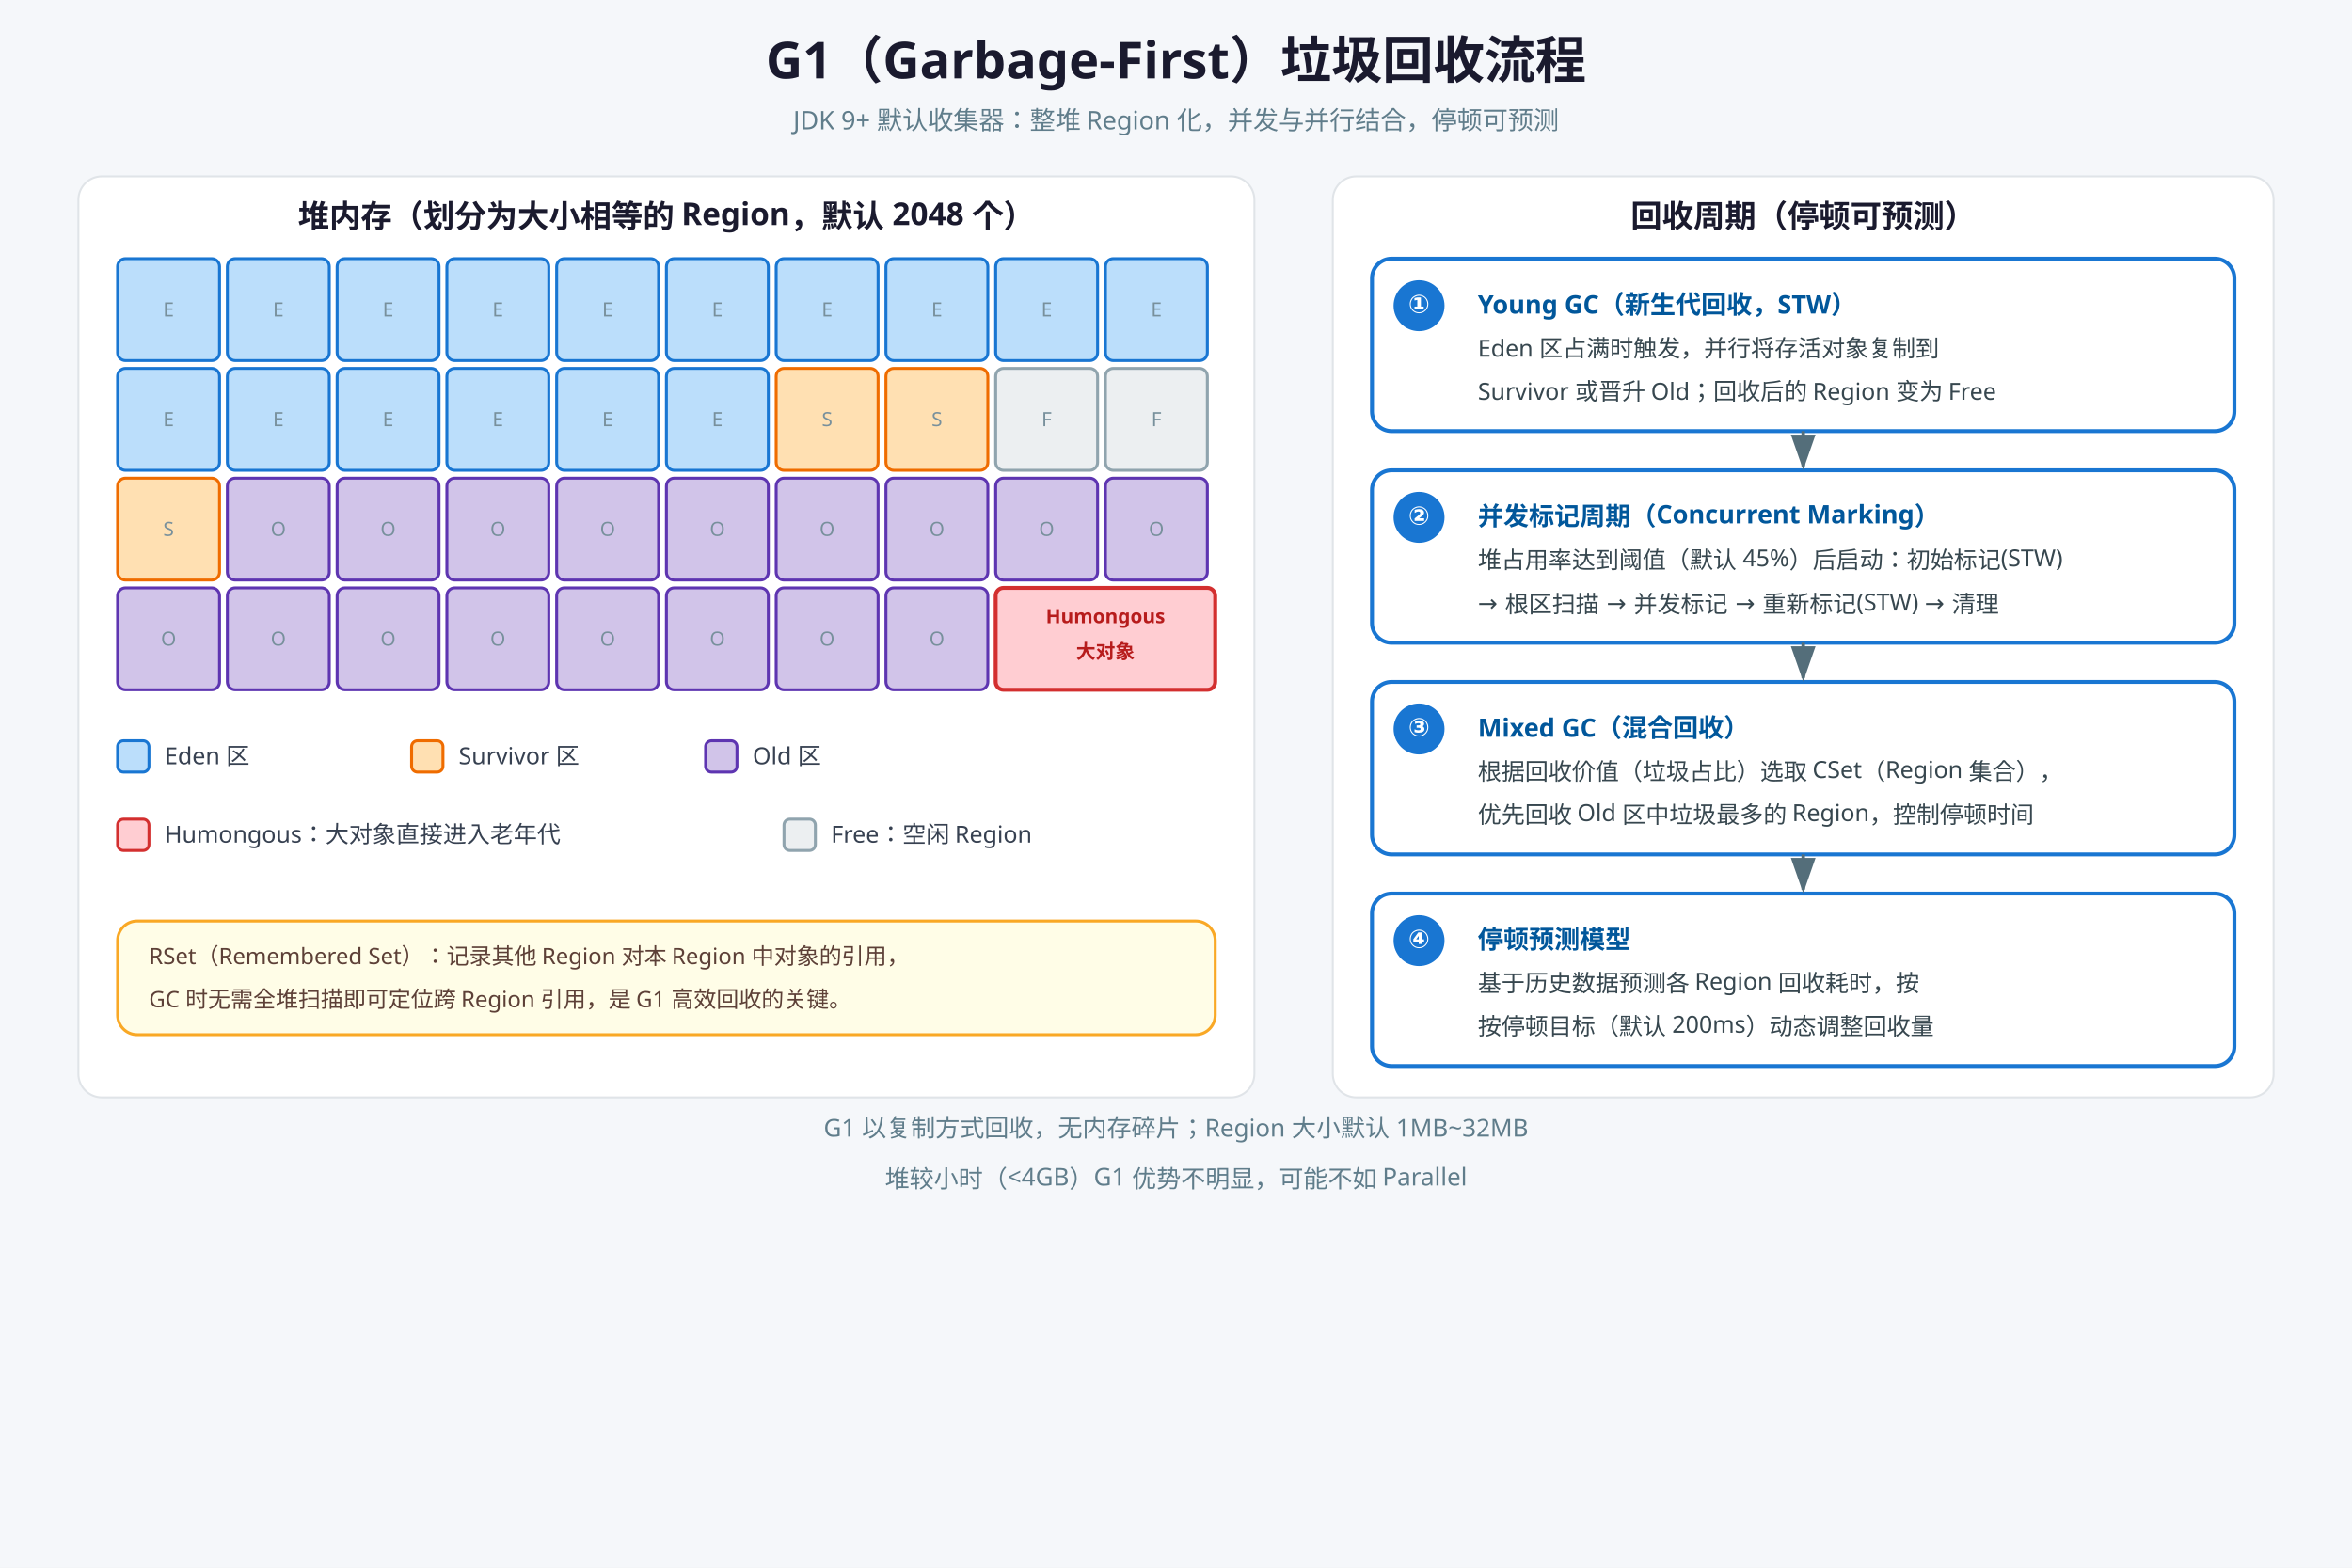
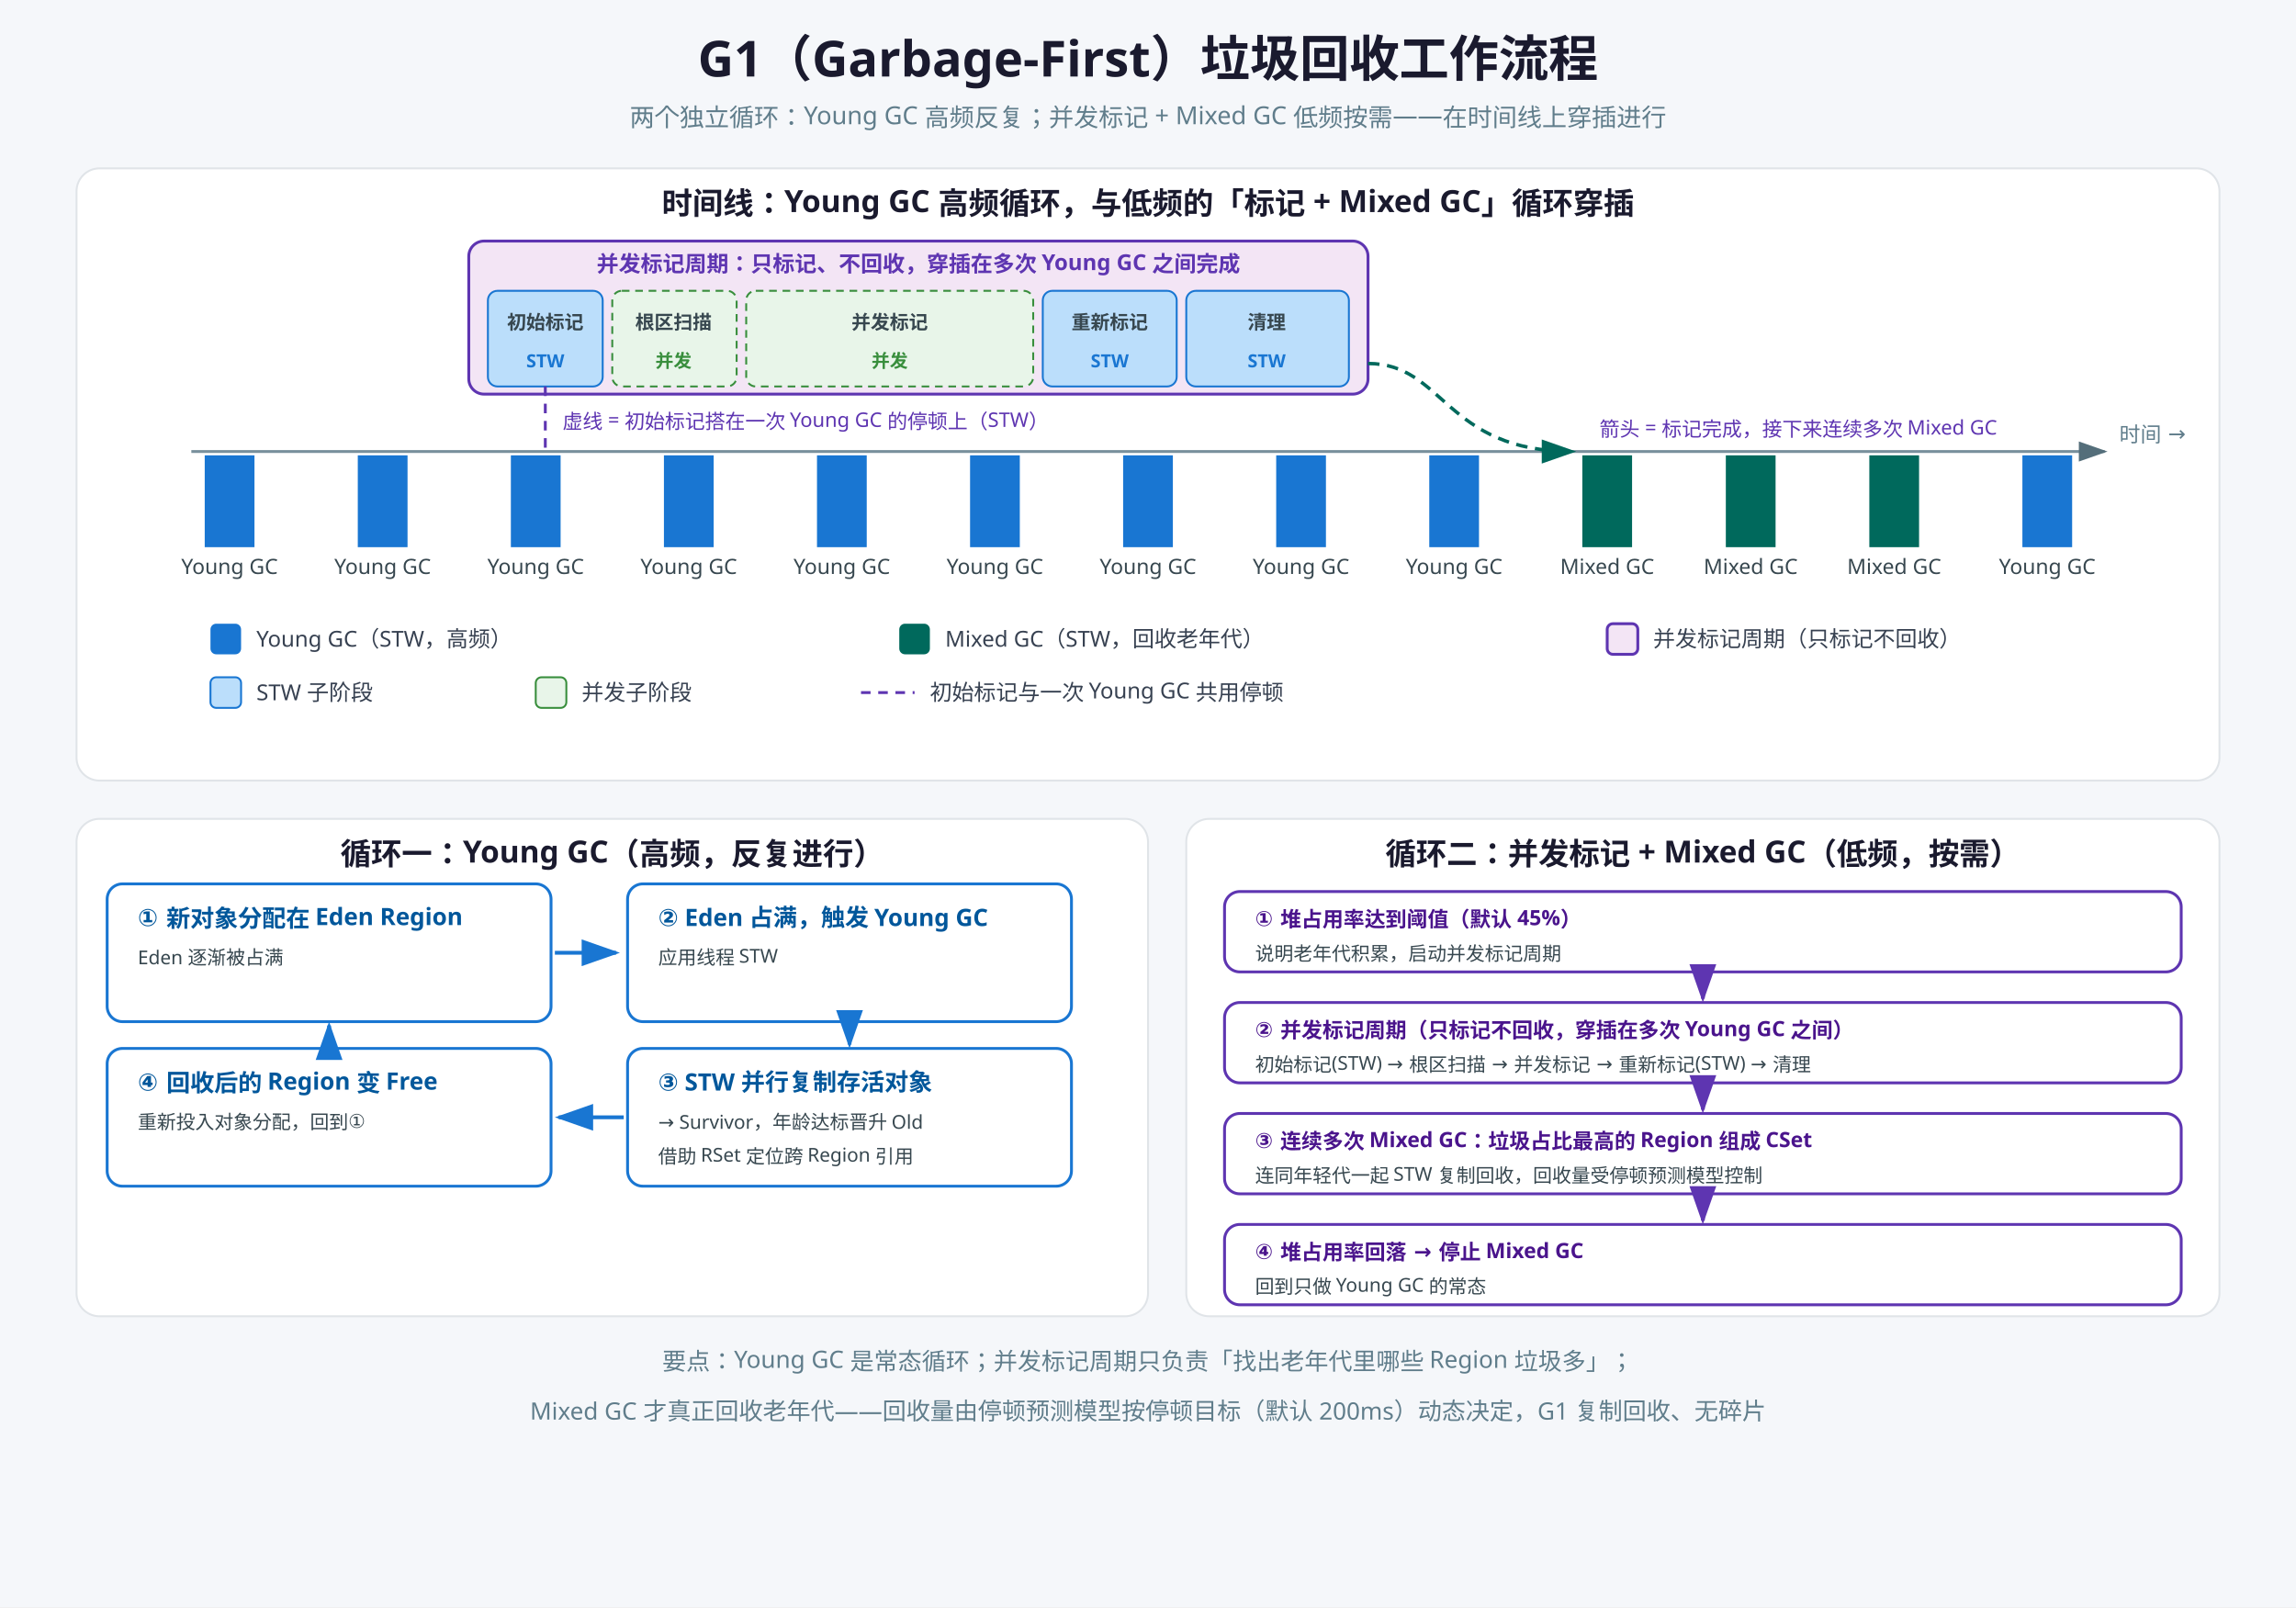
- <svg xmlns="http://www.w3.org/2000/svg" viewBox="0 0 1200 800" width="1200" height="800">
+ <svg xmlns="http://www.w3.org/2000/svg" viewBox="0 0 1200 840" width="1200" height="840">
  <defs>
    <style>
      .title { font-family:'Microsoft YaHei','PingFang SC','Noto Sans SC',sans-serif; font-size:26px; font-weight:bold; fill:#1A1A2E; text-anchor:middle; }
      .sub { font-family:'Microsoft YaHei','PingFang SC','Noto Sans SC',sans-serif; font-size:13px; fill:#607D8B; text-anchor:middle; }
      .panel { fill:#FFFFFF; stroke:#E0E4E8; stroke-width:1; }
      .panel-title { font-family:'Microsoft YaHei','PingFang SC','Noto Sans SC',sans-serif; font-size:16px; font-weight:bold; fill:#1A1A2E; text-anchor:middle; }
-       .region { font-family:'Microsoft YaHei','PingFang SC','Noto Sans SC',sans-serif; font-size:10px; fill:#78909c; text-anchor:middle; dominant-baseline:middle; }
-       .humongous-text { font-family:'Microsoft YaHei','PingFang SC','Noto Sans SC',sans-serif; font-size:10px; font-weight:bold; fill:#b71c1c; text-anchor:middle; }
-       .phase { fill:#FFFFFF; stroke:#1976d2; stroke-width:2; }
-       .phase-title { font-family:'Microsoft YaHei','PingFang SC','Noto Sans SC',sans-serif; font-size:13px; font-weight:bold; fill:#01579b; text-anchor:start; }
-       .phase-line { font-family:'Microsoft YaHei','PingFang SC','Noto Sans SC',sans-serif; font-size:12px; fill:#37474F; text-anchor:start; }
-       .phase-num { font-family:'Microsoft YaHei','PingFang SC','Noto Sans SC',sans-serif; font-size:13px; font-weight:bold; fill:#FFFFFF; text-anchor:middle; dominant-baseline:middle; }
-       .edge { stroke:#546e7a; stroke-width:1.8; fill:none; marker-end:url(#arrowhead); }
-       .legend-text { font-family:'Microsoft YaHei','PingFang SC','Noto Sans SC',sans-serif; font-size:12px; fill:#374151; }
-       .card { fill:#FFFDE7; stroke:#f9a825; stroke-width:1.5; }
-       .card-text { font-family:'Microsoft YaHei','PingFang SC','Noto Sans SC',sans-serif; font-size:11.5px; fill:#5d4037; text-anchor:start; }
+       .bar-label { font-family:'Microsoft YaHei','PingFang SC','Noto Sans SC',sans-serif; font-size:11px; fill:#37474F; text-anchor:middle; }
+       .band { fill:#F3E5F5; stroke:#5e35b1; stroke-width:1.5; }
+       .band-title { font-family:'Microsoft YaHei','PingFang SC','Noto Sans SC',sans-serif; font-size:11.5px; font-weight:bold; fill:#5e35b1; text-anchor:middle; }
+       .seg-name { font-family:'Microsoft YaHei','PingFang SC','Noto Sans SC',sans-serif; font-size:10px; font-weight:bold; fill:#37474F; text-anchor:middle; }
+       .tag-stw { font-family:'Microsoft YaHei','PingFang SC','Noto Sans SC',sans-serif; font-size:9.5px; font-weight:bold; fill:#1976d2; text-anchor:middle; }
+       .tag-conc { font-family:'Microsoft YaHei','PingFang SC','Noto Sans SC',sans-serif; font-size:9.5px; font-weight:bold; fill:#388e3c; text-anchor:middle; }
+       .legend-text { font-family:'Microsoft YaHei','PingFang SC','Noto Sans SC',sans-serif; font-size:11.5px; fill:#374151; }
+       .loop-box { fill:#FFFFFF; stroke:#1976d2; stroke-width:1.5; }
+       .loop-box2 { fill:#FFFFFF; stroke:#5e35b1; stroke-width:1.5; }
+       .loop-title { font-family:'Microsoft YaHei','PingFang SC','Noto Sans SC',sans-serif; font-size:12.5px; font-weight:bold; fill:#01579b; text-anchor:start; }
+       .loop-title2 { font-family:'Microsoft YaHei','PingFang SC','Noto Sans SC',sans-serif; font-size:11px; font-weight:bold; fill:#4a148c; text-anchor:start; }
+       .loop-sub { font-family:'Microsoft YaHei','PingFang SC','Noto Sans SC',sans-serif; font-size:10px; fill:#37474F; text-anchor:start; }
+       .edge-blue { stroke:#1976d2; stroke-width:2; fill:none; marker-end:url(#arr-blue); }
+       .edge-purple { stroke:#5e35b1; stroke-width:2; fill:none; marker-end:url(#arr-purple); }
+       .edge-teal { stroke:#00695c; stroke-width:1.8; fill:none; stroke-dasharray:6 4; marker-end:url(#arr-teal); }
+       .dashed-purple { stroke:#5e35b1; stroke-width:1.5; stroke-dasharray:5 4; fill:none; }
+       .axis { stroke:#78909c; stroke-width:1.5; marker-end:url(#arr-gray); }
+       .time-label { font-family:'Microsoft YaHei','PingFang SC','Noto Sans SC',sans-serif; font-size:11px; fill:#607D8B; text-anchor:middle; }
      .bottom-note { font-family:'Microsoft YaHei','PingFang SC','Noto Sans SC',sans-serif; font-size:12.5px; fill:#607D8B; text-anchor:middle; }
+       .note-line { font-family:'Microsoft YaHei','PingFang SC','Noto Sans SC',sans-serif; font-size:10.5px; fill:#5e35b1; text-anchor:start; }
    </style>
-     <marker id="arrowhead" markerWidth="10" markerHeight="7" refX="9" refY="3.5" orient="auto">
+     <marker id="arr-blue" markerWidth="10" markerHeight="7" refX="9" refY="3.5" orient="auto">
+       <polygon points="0 0, 10 3.5, 0 7" fill="#1976d2" />
+     </marker>
+     <marker id="arr-purple" markerWidth="10" markerHeight="7" refX="9" refY="3.5" orient="auto">
+       <polygon points="0 0, 10 3.5, 0 7" fill="#5e35b1" />
+     </marker>
+     <marker id="arr-teal" markerWidth="10" markerHeight="7" refX="9" refY="3.5" orient="auto">
+       <polygon points="0 0, 10 3.5, 0 7" fill="#00695c" />
+     </marker>
+     <marker id="arr-gray" markerWidth="10" markerHeight="7" refX="9" refY="3.5" orient="auto">
      <polygon points="0 0, 10 3.5, 0 7" fill="#546e7a" />
    </marker>
  </defs>
-   <rect x="0" y="0" width="1200" height="800" fill="#F5F7FA" />
-   <text x="600" y="40" class="title">G1（Garbage-First）垃圾回收流程</text>
-   <text x="600" y="66" class="sub">JDK 9+ 默认收集器：整堆 Region 化，并发与并行结合，停顿可预测</text>
-   <rect x="40" y="90" width="600" height="470" rx="12" class="panel" />
-   <text x="340" y="116" class="panel-title">堆内存（划分为大小相等的 Region，默认 2048 个）</text>
-   <rect x="60" y="132" width="52" height="52" rx="4" fill="#BBDEFB" stroke="#1976d2" stroke-width="1.5" />
-   <text x="86" y="158" class="region">E</text>
-   <rect x="116" y="132" width="52" height="52" rx="4" fill="#BBDEFB" stroke="#1976d2" stroke-width="1.5" />
-   <text x="142" y="158" class="region">E</text>
-   <rect x="172" y="132" width="52" height="52" rx="4" fill="#BBDEFB" stroke="#1976d2" stroke-width="1.5" />
-   <text x="198" y="158" class="region">E</text>
-   <rect x="228" y="132" width="52" height="52" rx="4" fill="#BBDEFB" stroke="#1976d2" stroke-width="1.5" />
-   <text x="254" y="158" class="region">E</text>
-   <rect x="284" y="132" width="52" height="52" rx="4" fill="#BBDEFB" stroke="#1976d2" stroke-width="1.5" />
-   <text x="310" y="158" class="region">E</text>
-   <rect x="340" y="132" width="52" height="52" rx="4" fill="#BBDEFB" stroke="#1976d2" stroke-width="1.5" />
-   <text x="366" y="158" class="region">E</text>
-   <rect x="396" y="132" width="52" height="52" rx="4" fill="#BBDEFB" stroke="#1976d2" stroke-width="1.5" />
-   <text x="422" y="158" class="region">E</text>
-   <rect x="452" y="132" width="52" height="52" rx="4" fill="#BBDEFB" stroke="#1976d2" stroke-width="1.5" />
-   <text x="478" y="158" class="region">E</text>
-   <rect x="508" y="132" width="52" height="52" rx="4" fill="#BBDEFB" stroke="#1976d2" stroke-width="1.5" />
-   <text x="534" y="158" class="region">E</text>
-   <rect x="564" y="132" width="52" height="52" rx="4" fill="#BBDEFB" stroke="#1976d2" stroke-width="1.5" />
-   <text x="590" y="158" class="region">E</text>
-   <rect x="60" y="188" width="52" height="52" rx="4" fill="#BBDEFB" stroke="#1976d2" stroke-width="1.5" />
-   <text x="86" y="214" class="region">E</text>
-   <rect x="116" y="188" width="52" height="52" rx="4" fill="#BBDEFB" stroke="#1976d2" stroke-width="1.5" />
-   <text x="142" y="214" class="region">E</text>
-   <rect x="172" y="188" width="52" height="52" rx="4" fill="#BBDEFB" stroke="#1976d2" stroke-width="1.5" />
-   <text x="198" y="214" class="region">E</text>
-   <rect x="228" y="188" width="52" height="52" rx="4" fill="#BBDEFB" stroke="#1976d2" stroke-width="1.5" />
-   <text x="254" y="214" class="region">E</text>
-   <rect x="284" y="188" width="52" height="52" rx="4" fill="#BBDEFB" stroke="#1976d2" stroke-width="1.5" />
-   <text x="310" y="214" class="region">E</text>
-   <rect x="340" y="188" width="52" height="52" rx="4" fill="#BBDEFB" stroke="#1976d2" stroke-width="1.5" />
-   <text x="366" y="214" class="region">E</text>
-   <rect x="396" y="188" width="52" height="52" rx="4" fill="#FFE0B2" stroke="#ef6c00" stroke-width="1.5" />
-   <text x="422" y="214" class="region">S</text>
-   <rect x="452" y="188" width="52" height="52" rx="4" fill="#FFE0B2" stroke="#ef6c00" stroke-width="1.5" />
-   <text x="478" y="214" class="region">S</text>
-   <rect x="508" y="188" width="52" height="52" rx="4" fill="#ECEFF1" stroke="#90a4ae" stroke-width="1.5" />
-   <text x="534" y="214" class="region">F</text>
-   <rect x="564" y="188" width="52" height="52" rx="4" fill="#ECEFF1" stroke="#90a4ae" stroke-width="1.5" />
-   <text x="590" y="214" class="region">F</text>
-   <rect x="60" y="244" width="52" height="52" rx="4" fill="#FFE0B2" stroke="#ef6c00" stroke-width="1.5" />
-   <text x="86" y="270" class="region">S</text>
-   <rect x="116" y="244" width="52" height="52" rx="4" fill="#D1C4E9" stroke="#5e35b1" stroke-width="1.5" />
-   <text x="142" y="270" class="region">O</text>
-   <rect x="172" y="244" width="52" height="52" rx="4" fill="#D1C4E9" stroke="#5e35b1" stroke-width="1.5" />
-   <text x="198" y="270" class="region">O</text>
-   <rect x="228" y="244" width="52" height="52" rx="4" fill="#D1C4E9" stroke="#5e35b1" stroke-width="1.5" />
-   <text x="254" y="270" class="region">O</text>
-   <rect x="284" y="244" width="52" height="52" rx="4" fill="#D1C4E9" stroke="#5e35b1" stroke-width="1.5" />
-   <text x="310" y="270" class="region">O</text>
-   <rect x="340" y="244" width="52" height="52" rx="4" fill="#D1C4E9" stroke="#5e35b1" stroke-width="1.5" />
-   <text x="366" y="270" class="region">O</text>
-   <rect x="396" y="244" width="52" height="52" rx="4" fill="#D1C4E9" stroke="#5e35b1" stroke-width="1.5" />
-   <text x="422" y="270" class="region">O</text>
-   <rect x="452" y="244" width="52" height="52" rx="4" fill="#D1C4E9" stroke="#5e35b1" stroke-width="1.5" />
-   <text x="478" y="270" class="region">O</text>
-   <rect x="508" y="244" width="52" height="52" rx="4" fill="#D1C4E9" stroke="#5e35b1" stroke-width="1.5" />
-   <text x="534" y="270" class="region">O</text>
-   <rect x="564" y="244" width="52" height="52" rx="4" fill="#D1C4E9" stroke="#5e35b1" stroke-width="1.5" />
-   <text x="590" y="270" class="region">O</text>
-   <rect x="60" y="300" width="52" height="52" rx="4" fill="#D1C4E9" stroke="#5e35b1" stroke-width="1.5" />
-   <text x="86" y="326" class="region">O</text>
-   <rect x="116" y="300" width="52" height="52" rx="4" fill="#D1C4E9" stroke="#5e35b1" stroke-width="1.5" />
-   <text x="142" y="326" class="region">O</text>
-   <rect x="172" y="300" width="52" height="52" rx="4" fill="#D1C4E9" stroke="#5e35b1" stroke-width="1.5" />
-   <text x="198" y="326" class="region">O</text>
-   <rect x="228" y="300" width="52" height="52" rx="4" fill="#D1C4E9" stroke="#5e35b1" stroke-width="1.5" />
-   <text x="254" y="326" class="region">O</text>
-   <rect x="284" y="300" width="52" height="52" rx="4" fill="#D1C4E9" stroke="#5e35b1" stroke-width="1.5" />
-   <text x="310" y="326" class="region">O</text>
-   <rect x="340" y="300" width="52" height="52" rx="4" fill="#D1C4E9" stroke="#5e35b1" stroke-width="1.5" />
-   <text x="366" y="326" class="region">O</text>
-   <rect x="396" y="300" width="52" height="52" rx="4" fill="#D1C4E9" stroke="#5e35b1" stroke-width="1.5" />
-   <text x="422" y="326" class="region">O</text>
-   <rect x="452" y="300" width="52" height="52" rx="4" fill="#D1C4E9" stroke="#5e35b1" stroke-width="1.5" />
-   <text x="478" y="326" class="region">O</text>
-   <rect x="508" y="300" width="112" height="52" rx="4" fill="#FFCDD2" stroke="#d32f2f" stroke-width="2" />
-   <text x="564" y="318" class="humongous-text">Humongous</text>
-   <text x="564" y="336" class="humongous-text">大对象</text>
-   <rect x="60" y="378" width="16" height="16" rx="3" fill="#BBDEFB" stroke="#1976d2" stroke-width="1.5" />
-   <text x="84" y="390" class="legend-text">Eden 区</text>
-   <rect x="210" y="378" width="16" height="16" rx="3" fill="#FFE0B2" stroke="#ef6c00" stroke-width="1.5" />
-   <text x="234" y="390" class="legend-text">Survivor 区</text>
-   <rect x="360" y="378" width="16" height="16" rx="3" fill="#D1C4E9" stroke="#5e35b1" stroke-width="1.5" />
-   <text x="384" y="390" class="legend-text">Old 区</text>
-   <rect x="60" y="418" width="16" height="16" rx="3" fill="#FFCDD2" stroke="#d32f2f" stroke-width="1.5" />
-   <text x="84" y="430" class="legend-text">Humongous：大对象直接进入老年代</text>
-   <rect x="400" y="418" width="16" height="16" rx="3" fill="#ECEFF1" stroke="#90a4ae" stroke-width="1.5" />
-   <text x="424" y="430" class="legend-text">Free：空闲 Region</text>
-   <rect x="60" y="470" width="560" height="58" rx="10" class="card" />
-   <text x="76" y="492" class="card-text">RSet（Remembered Set）：记录其他 Region 对本 Region 中对象的引用，</text>
-   <text x="76" y="514" class="card-text">GC 时无需全堆扫描即可定位跨 Region 引用，是 G1 高效回收的关键。</text>
-   <rect x="680" y="90" width="480" height="470" rx="12" class="panel" />
-   <text x="920" y="116" class="panel-title">回收周期（停顿可预测）</text>
-   <rect x="700" y="132" width="440" height="88" rx="10" class="phase" />
-   <circle cx="724" cy="156" r="13" fill="#1976d2" />
-   <text x="724" y="156" class="phase-num">①</text>
-   <text x="754" y="160" class="phase-title">Young GC（新生代回收，STW）</text>
-   <text x="754" y="182" class="phase-line">Eden 区占满时触发，并行将存活对象复制到</text>
-   <text x="754" y="204" class="phase-line">Survivor 或晋升 Old；回收后的 Region 变为 Free</text>
-   <rect x="700" y="240" width="440" height="88" rx="10" class="phase" />
-   <circle cx="724" cy="264" r="13" fill="#1976d2" />
-   <text x="724" y="264" class="phase-num">②</text>
-   <text x="754" y="268" class="phase-title">并发标记周期（Concurrent Marking）</text>
-   <text x="754" y="290" class="phase-line">堆占用率达到阈值（默认 45%）后启动：初始标记(STW)</text>
-   <text x="754" y="312" class="phase-line">→ 根区扫描 → 并发标记 → 重新标记(STW) → 清理</text>
-   <rect x="700" y="348" width="440" height="88" rx="10" class="phase" />
-   <circle cx="724" cy="372" r="13" fill="#1976d2" />
-   <text x="724" y="372" class="phase-num">③</text>
-   <text x="754" y="376" class="phase-title">Mixed GC（混合回收）</text>
-   <text x="754" y="398" class="phase-line">根据回收价值（垃圾占比）选取 CSet（Region 集合），</text>
-   <text x="754" y="420" class="phase-line">优先回收 Old 区中垃圾最多的 Region，控制停顿时间</text>
-   <rect x="700" y="456" width="440" height="88" rx="10" class="phase" />
-   <circle cx="724" cy="480" r="13" fill="#1976d2" />
-   <text x="724" y="480" class="phase-num">④</text>
-   <text x="754" y="484" class="phase-title">停顿预测模型</text>
-   <text x="754" y="506" class="phase-line">基于历史数据预测各 Region 回收耗时，按</text>
-   <text x="754" y="528" class="phase-line">按停顿目标（默认 200ms）动态调整回收量</text>
-   <line x1="920" y1="220" x2="920" y2="238" class="edge" />
-   <line x1="920" y1="328" x2="920" y2="346" class="edge" />
-   <line x1="920" y1="436" x2="920" y2="454" class="edge" />
-   <text x="600" y="580" class="bottom-note">G1 以复制方式回收，无内存碎片；Region 大小默认 1MB~32MB</text>
-   <text x="600" y="606" class="bottom-note">堆较小时（&lt;4GB）G1 优势不明显，可能不如 Parallel</text>
+   <rect x="0" y="0" width="1200" height="840" fill="#F5F7FA" />
+   <text x="600" y="40" class="title">G1（Garbage-First）垃圾回收工作流程</text>
+   <text x="600" y="66" class="sub">两个独立循环：Young GC 高频反复；并发标记 + Mixed GC 低频按需——在时间线上穿插进行</text>
+   <rect x="40" y="88" width="1120" height="320" rx="12" class="panel" />
+   <text x="600" y="112" class="panel-title">时间线：Young GC 高频循环，与低频的「标记 + Mixed GC」循环穿插</text>
+   <rect x="245" y="126" width="470" height="80" rx="8" class="band" />
+   <text x="480" y="142" class="band-title">并发标记周期：只标记、不回收，穿插在多次 Young GC 之间完成</text>
+   <rect x="255" y="152" width="60" height="50" rx="5" fill="#BBDEFB" stroke="#1976d2" stroke-width="1" />
+   <text x="285" y="172" class="seg-name">初始标记</text>
+   <text x="285" y="192" class="tag-stw">STW</text>
+   <rect x="320" y="152" width="65" height="50" rx="5" fill="#E8F5E9" stroke="#388e3c" stroke-width="1" stroke-dasharray="4 3" />
+   <text x="352" y="172" class="seg-name">根区扫描</text>
+   <text x="352" y="192" class="tag-conc">并发</text>
+   <rect x="390" y="152" width="150" height="50" rx="5" fill="#E8F5E9" stroke="#388e3c" stroke-width="1" stroke-dasharray="4 3" />
+   <text x="465" y="172" class="seg-name">并发标记</text>
+   <text x="465" y="192" class="tag-conc">并发</text>
+   <rect x="545" y="152" width="70" height="50" rx="5" fill="#BBDEFB" stroke="#1976d2" stroke-width="1" />
+   <text x="580" y="172" class="seg-name">重新标记</text>
+   <text x="580" y="192" class="tag-stw">STW</text>
+   <rect x="620" y="152" width="85" height="50" rx="5" fill="#BBDEFB" stroke="#1976d2" stroke-width="1" />
+   <text x="662" y="172" class="seg-name">清理</text>
+   <text x="662" y="192" class="tag-stw">STW</text>
+   <line x1="285" y1="202" x2="285" y2="234" class="dashed-purple" />
+   <text x="294" y="224" class="note-line" fill="#5e35b1">虚线 = 初始标记搭在一次 Young GC 的停顿上（STW）</text>
+   <line x1="100" y1="236" x2="1100" y2="236" class="axis" />
+   <text x="1125" y="231" class="time-label">时间 →</text>
+   <rect x="107" y="238" width="26" height="48" fill="#1976d2" />
+   <text x="120" y="300" class="bar-label">Young GC</text>
+   <rect x="187" y="238" width="26" height="48" fill="#1976d2" />
+   <text x="200" y="300" class="bar-label">Young GC</text>
+   <rect x="267" y="238" width="26" height="48" fill="#1976d2" />
+   <text x="280" y="300" class="bar-label">Young GC</text>
+   <rect x="347" y="238" width="26" height="48" fill="#1976d2" />
+   <text x="360" y="300" class="bar-label">Young GC</text>
+   <rect x="427" y="238" width="26" height="48" fill="#1976d2" />
+   <text x="440" y="300" class="bar-label">Young GC</text>
+   <rect x="507" y="238" width="26" height="48" fill="#1976d2" />
+   <text x="520" y="300" class="bar-label">Young GC</text>
+   <rect x="587" y="238" width="26" height="48" fill="#1976d2" />
+   <text x="600" y="300" class="bar-label">Young GC</text>
+   <rect x="667" y="238" width="26" height="48" fill="#1976d2" />
+   <text x="680" y="300" class="bar-label">Young GC</text>
+   <rect x="747" y="238" width="26" height="48" fill="#1976d2" />
+   <text x="760" y="300" class="bar-label">Young GC</text>
+   <rect x="827" y="238" width="26" height="48" fill="#00695c" />
+   <text x="840" y="300" class="bar-label">Mixed GC</text>
+   <rect x="902" y="238" width="26" height="48" fill="#00695c" />
+   <text x="915" y="300" class="bar-label">Mixed GC</text>
+   <rect x="977" y="238" width="26" height="48" fill="#00695c" />
+   <text x="990" y="300" class="bar-label">Mixed GC</text>
+   <rect x="1057" y="238" width="26" height="48" fill="#1976d2" />
+   <text x="1070" y="300" class="bar-label">Young GC</text>
+   <path d="M 715 190 C 755 190 755 236 822 236" class="edge-teal" />
+   <text x="836" y="228" class="note-line" fill="#00695c">箭头 = 标记完成，接下来连续多次 Mixed GC</text>
+   <rect x="110" y="326" width="16" height="16" rx="3" fill="#1976d2" />
+   <text x="134" y="338" class="legend-text">Young GC（STW，高频）</text>
+   <rect x="470" y="326" width="16" height="16" rx="3" fill="#00695c" />
+   <text x="494" y="338" class="legend-text">Mixed GC（STW，回收老年代）</text>
+   <rect x="840" y="326" width="16" height="16" rx="3" fill="#F3E5F5" stroke="#5e35b1" stroke-width="1.5" />
+   <text x="864" y="338" class="legend-text">并发标记周期（只标记不回收）</text>
+   <rect x="110" y="354" width="16" height="16" rx="3" fill="#BBDEFB" stroke="#1976d2" stroke-width="1" />
+   <text x="134" y="366" class="legend-text">STW 子阶段</text>
+   <rect x="280" y="354" width="16" height="16" rx="3" fill="#E8F5E9" stroke="#388e3c" stroke-width="1" />
+   <text x="304" y="366" class="legend-text">并发子阶段</text>
+   <line x1="450" y1="362" x2="478" y2="362" class="dashed-purple" />
+   <text x="486" y="366" class="legend-text">初始标记与一次 Young GC 共用停顿</text>
+   <rect x="40" y="428" width="560" height="260" rx="12" class="panel" />
+   <text x="320" y="452" class="panel-title">循环一：Young GC（高频，反复进行）</text>
+   <rect x="56" y="462" width="232" height="72" rx="8" class="loop-box" />
+   <text x="72" y="484" class="loop-title">① 新对象分配在 Eden Region</text>
+   <text x="72" y="504" class="loop-sub">Eden 逐渐被占满</text>
+   <rect x="328" y="462" width="232" height="72" rx="8" class="loop-box" />
+   <text x="344" y="484" class="loop-title">② Eden 占满，触发 Young GC</text>
+   <text x="344" y="504" class="loop-sub">应用线程 STW</text>
+   <rect x="328" y="548" width="232" height="72" rx="8" class="loop-box" />
+   <text x="344" y="570" class="loop-title">③ STW 并行复制存活对象</text>
+   <text x="344" y="590" class="loop-sub">→ Survivor，年龄达标晋升 Old</text>
+   <text x="344" y="608" class="loop-sub">借助 RSet 定位跨 Region 引用</text>
+   <rect x="56" y="548" width="232" height="72" rx="8" class="loop-box" />
+   <text x="72" y="570" class="loop-title">④ 回收后的 Region 变 Free</text>
+   <text x="72" y="590" class="loop-sub">重新投入对象分配，回到①</text>
+   <line x1="290" y1="498" x2="322" y2="498" class="edge-blue" />
+   <line x1="444" y1="536" x2="444" y2="546" class="edge-blue" />
+   <line x1="326" y1="584" x2="292" y2="584" class="edge-blue" />
+   <line x1="172" y1="546" x2="172" y2="536" class="edge-blue" />
+   <rect x="620" y="428" width="540" height="260" rx="12" class="panel" />
+   <text x="890" y="452" class="panel-title">循环二：并发标记 + Mixed GC（低频，按需）</text>
+   <rect x="640" y="466" width="500" height="42" rx="8" class="loop-box2" />
+   <text x="656" y="484" class="loop-title2">① 堆占用率达到阈值（默认 45%）</text>
+   <text x="656" y="502" class="loop-sub">说明老年代积累，启动并发标记周期</text>
+   <rect x="640" y="524" width="500" height="42" rx="8" class="loop-box2" />
+   <text x="656" y="542" class="loop-title2">② 并发标记周期（只标记不回收，穿插在多次 Young GC 之间）</text>
+   <text x="656" y="560" class="loop-sub">初始标记(STW) → 根区扫描 → 并发标记 → 重新标记(STW) → 清理</text>
+   <rect x="640" y="582" width="500" height="42" rx="8" class="loop-box2" />
+   <text x="656" y="600" class="loop-title2">③ 连续多次 Mixed GC：垃圾占比最高的 Region 组成 CSet</text>
+   <text x="656" y="618" class="loop-sub">连同年轻代一起 STW 复制回收，回收量受停顿预测模型控制</text>
+   <rect x="640" y="640" width="500" height="42" rx="8" class="loop-box2" />
+   <text x="656" y="658" class="loop-title2">④ 堆占用率回落 → 停止 Mixed GC</text>
+   <text x="656" y="676" class="loop-sub">回到只做 Young GC 的常态</text>
+   <line x1="890" y1="510" x2="890" y2="522" class="edge-purple" />
+   <line x1="890" y1="568" x2="890" y2="580" class="edge-purple" />
+   <line x1="890" y1="626" x2="890" y2="638" class="edge-purple" />
+   <text x="600" y="716" class="bottom-note">要点：Young GC 是常态循环；并发标记周期只负责「找出老年代里哪些 Region 垃圾多」；</text>
+   <text x="600" y="742" class="bottom-note">Mixed GC 才真正回收老年代——回收量由停顿预测模型按停顿目标（默认 200ms）动态决定，G1 复制回收、无碎片</text>
</svg>
